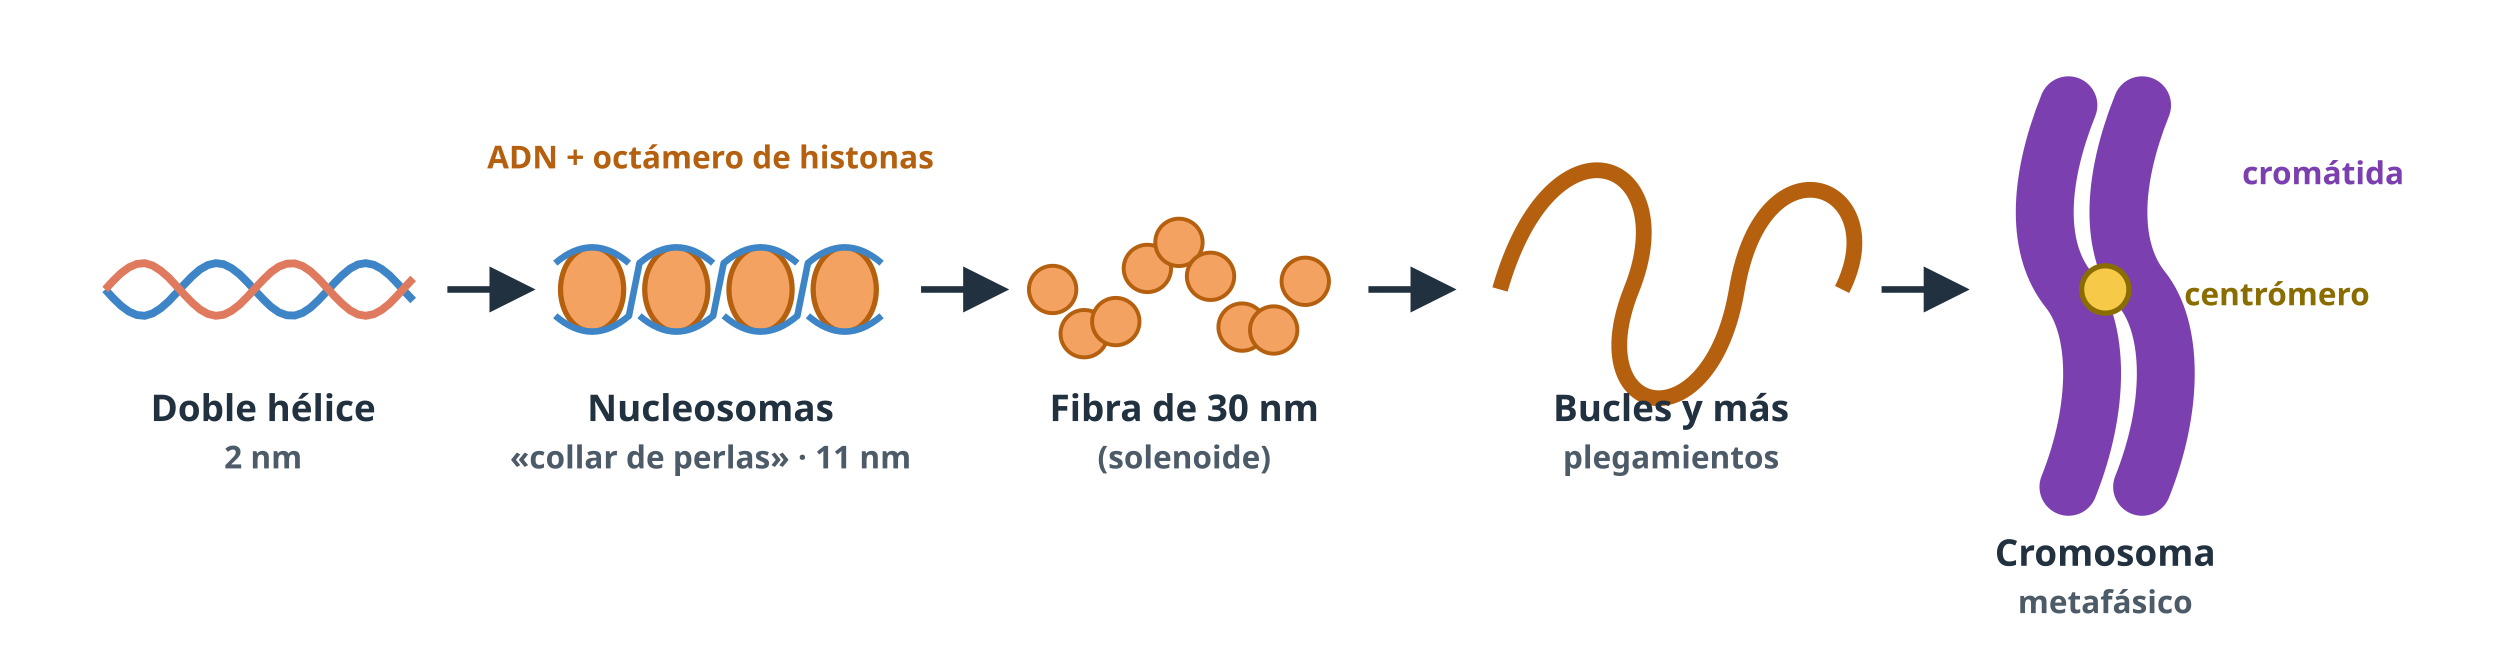
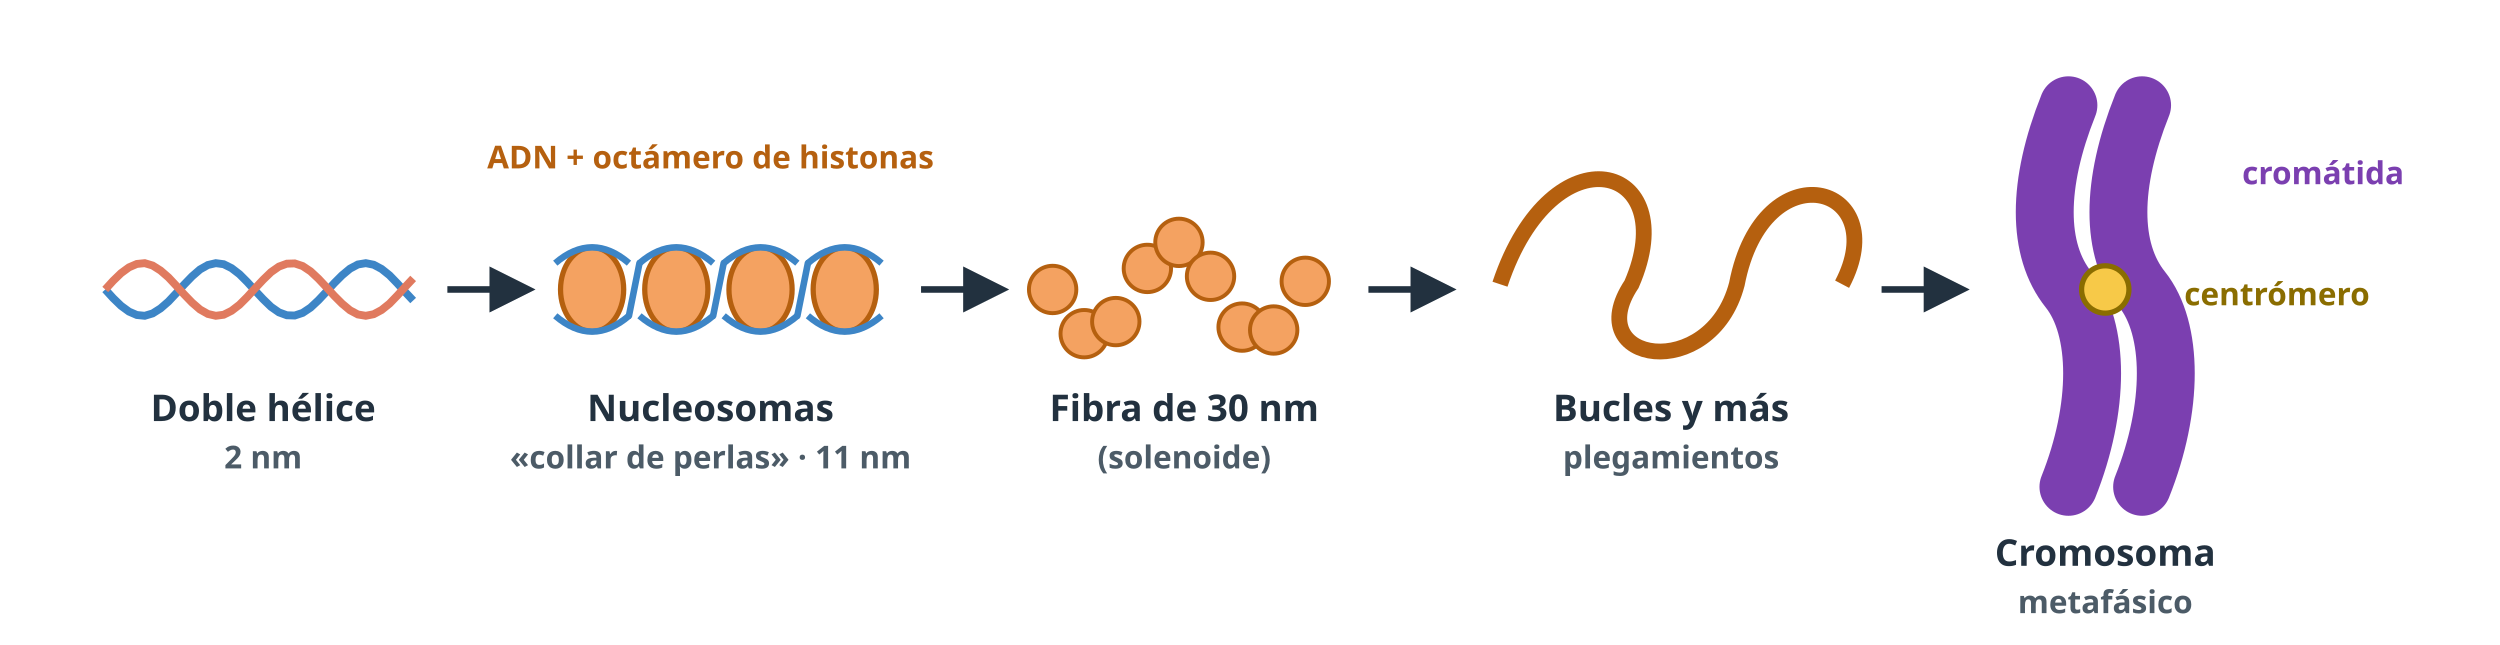
<svg xmlns="http://www.w3.org/2000/svg" viewBox="0 0 950 245" role="img" font-family="Nunito, 'Segoe UI', system-ui, sans-serif">
  <defs>
    <marker id="fl" viewBox="0 0 10 10" refX="8" refY="5" markerWidth="7" markerHeight="7" orient="auto-start-reverse">
      <path d="M0,0 L10,5 L0,10 z" fill="#2a7fc1" />
    </marker>
    <marker id="fk" viewBox="0 0 10 10" refX="8" refY="5" markerWidth="7" markerHeight="7" orient="auto-start-reverse">
      <path d="M0,0 L10,5 L0,10 z" fill="#22313f" />
    </marker>
    <radialGradient id="gO" cx="35%" cy="35%" r="70%">
      <stop offset="0" stop-color="#f08a7e" />
      <stop offset="1" stop-color="#c0392b" />
    </radialGradient>
    <radialGradient id="gH" cx="35%" cy="35%" r="70%">
      <stop offset="0" stop-color="#ffffff" />
      <stop offset="1" stop-color="#d5dde3" />
    </radialGradient>
  </defs>
  <polyline points="40.0,110.0 43.0,113.3 46.0,116.2 49.0,118.4 52.0,119.7 55.0,120.0 58.0,119.1 61.0,117.2 64.0,114.6 67.0,111.4 70.0,108.1 73.0,105.0 76.0,102.4 79.0,100.7 82.0,100.0 85.0,100.4 88.0,101.9 91.0,104.2 94.0,107.2 97.0,110.5 100.0,113.7 103.0,116.6 106.0,118.7 109.0,119.8 112.0,119.9 115.0,118.9 118.0,116.9 121.0,114.1 124.0,110.9 127.0,107.6 130.0,104.6 133.0,102.1 136.0,100.5 139.0,100.0 142.0,100.6 145.0,102.2 148.0,104.6 151.0,107.7 154.0,111.0 157.0,114.2" fill="none" stroke="#3d85c6" stroke-width="3" />
  <polyline points="40.0,110.0 43.0,106.7 46.0,103.8 49.0,101.6 52.0,100.3 55.0,100.0 58.0,100.9 61.0,102.8 64.0,105.4 67.0,108.6 70.0,111.9 73.0,115.0 76.0,117.6 79.0,119.3 82.0,120.0 85.0,119.6 88.0,118.1 91.0,115.8 94.0,112.8 97.0,109.5 100.0,106.3 103.0,103.4 106.0,101.3 109.0,100.2 112.0,100.1 115.0,101.1 118.0,103.1 121.0,105.9 124.0,109.1 127.0,112.4 130.0,115.4 133.0,117.9 136.0,119.5 139.0,120.0 142.0,119.4 145.0,117.8 148.0,115.4 151.0,112.3 154.0,109.0 157.0,105.8" fill="none" stroke="#e07a5f" stroke-width="3" />
  <text x="100.0" y="160.0" font-size="14" text-anchor="middle" font-weight="900" fill="#22313f">Doble hélice</text>
  <text x="100.0" y="178.0" font-size="12" text-anchor="middle" font-weight="800" fill="#4c5b67">2 nm</text>
  <line x1="170" y1="110" x2="200" y2="110" stroke="#22313f" stroke-width="2.5" marker-end="url(#fk)" />
  <ellipse cx="225" cy="110" rx="12" ry="16" fill="#f4a261" stroke="#b5600f" stroke-width="2" />
  <path d="M211,100 Q225,88 239,100 M211,120 Q225,132 239,120" fill="none" stroke="#3d85c6" stroke-width="2.5" />
  <line x1="239.0" y1="120.0" x2="243.0" y2="100.0" stroke="#3d85c6" stroke-width="2.5" stroke-linecap="round" />
  <ellipse cx="257" cy="110" rx="12" ry="16" fill="#f4a261" stroke="#b5600f" stroke-width="2" />
  <path d="M243,100 Q257,88 271,100 M243,120 Q257,132 271,120" fill="none" stroke="#3d85c6" stroke-width="2.5" />
  <line x1="271.0" y1="120.0" x2="275.0" y2="100.0" stroke="#3d85c6" stroke-width="2.5" stroke-linecap="round" />
  <ellipse cx="289" cy="110" rx="12" ry="16" fill="#f4a261" stroke="#b5600f" stroke-width="2" />
  <path d="M275,100 Q289,88 303,100 M275,120 Q289,132 303,120" fill="none" stroke="#3d85c6" stroke-width="2.5" />
  <line x1="303.0" y1="120.0" x2="307.0" y2="100.0" stroke="#3d85c6" stroke-width="2.5" stroke-linecap="round" />
  <ellipse cx="321" cy="110" rx="12" ry="16" fill="#f4a261" stroke="#b5600f" stroke-width="2" />
  <path d="M307,100 Q321,88 335,100 M307,120 Q321,132 335,120" fill="none" stroke="#3d85c6" stroke-width="2.5" />
  <text x="270.0" y="160.0" font-size="14" text-anchor="middle" font-weight="900" fill="#22313f">Nucleosomas</text>
  <text x="270.0" y="178.0" font-size="12" text-anchor="middle" font-weight="800" fill="#4c5b67">«collar de perlas» · 11 nm</text>
  <text x="270.0" y="64.0" font-size="12" text-anchor="middle" font-weight="800" fill="#b5600f">ADN + octámero de histonas</text>
  <line x1="350" y1="110" x2="380" y2="110" stroke="#22313f" stroke-width="2.5" marker-end="url(#fk)" />
  <circle cx="400" cy="110.0" r="9" fill="#f4a261" stroke="#b5600f" stroke-width="1.5" />
  <circle cx="412" cy="126.8" r="9" fill="#f4a261" stroke="#b5600f" stroke-width="1.5" />
  <circle cx="424" cy="122.2" r="9" fill="#f4a261" stroke="#b5600f" stroke-width="1.5" />
  <circle cx="436" cy="102.0" r="9" fill="#f4a261" stroke="#b5600f" stroke-width="1.5" />
  <circle cx="448" cy="92.1" r="9" fill="#f4a261" stroke="#b5600f" stroke-width="1.5" />
  <circle cx="460" cy="105.0" r="9" fill="#f4a261" stroke="#b5600f" stroke-width="1.5" />
  <circle cx="472" cy="124.3" r="9" fill="#f4a261" stroke="#b5600f" stroke-width="1.5" />
  <circle cx="484" cy="125.4" r="9" fill="#f4a261" stroke="#b5600f" stroke-width="1.5" />
  <circle cx="496" cy="106.9" r="9" fill="#f4a261" stroke="#b5600f" stroke-width="1.5" />
  <text x="450.0" y="160.0" font-size="14" text-anchor="middle" font-weight="900" fill="#22313f">Fibra de 30 nm</text>
  <text x="450.0" y="178.0" font-size="12" text-anchor="middle" font-weight="800" fill="#4c5b67">(solenoide)</text>
  <line x1="520" y1="110" x2="550" y2="110" stroke="#22313f" stroke-width="2.5" marker-end="url(#fk)" />
-   <path d="M570,110 C590,40 640,60 620,110 C600,160 650,170 660,110 C670,50 720,70 700,110" fill="none" stroke="#b5600f" stroke-width="6" />
+   <path d="M570,108 C590,48 640,62 620,108 C600,138 650,146 660,108 C670,56 720,70 700,108" fill="none" stroke="#b5600f" stroke-width="6" />
  <text x="635.0" y="160.0" font-size="14" text-anchor="middle" font-weight="900" fill="#22313f">Bucles y más</text>
  <text x="635.0" y="178.0" font-size="12" text-anchor="middle" font-weight="800" fill="#4c5b67">plegamientos</text>
  <line x1="715" y1="110" x2="745" y2="110" stroke="#22313f" stroke-width="2.5" marker-end="url(#fk)" />
  <path d="M786,40 C774,70 774,95 786,110 C798,125 798,155 786,185" fill="none" stroke="#7b3fb0" stroke-width="22" stroke-linecap="round" />
  <path d="M814,40 C802,70 802,95 814,110 C826,125 826,155 814,185" fill="none" stroke="#7b3fb0" stroke-width="22" stroke-linecap="round" />
  <circle cx="800" cy="110" r="9" fill="#f7c948" stroke="#8a6d00" stroke-width="2" />
  <text x="800.0" y="215.0" font-size="14" text-anchor="middle" font-weight="900" fill="#22313f">Cromosoma</text>
  <text x="800.0" y="233.0" font-size="12" text-anchor="middle" font-weight="800" fill="#4c5b67">metafásico</text>
  <text x="852.0" y="70.0" font-size="12" text-anchor="start" font-weight="900" fill="#7b3fb0">cromátida</text>
  <text x="830.0" y="116.0" font-size="12" text-anchor="start" font-weight="900" fill="#8a6d00">centrómero</text>
</svg>
